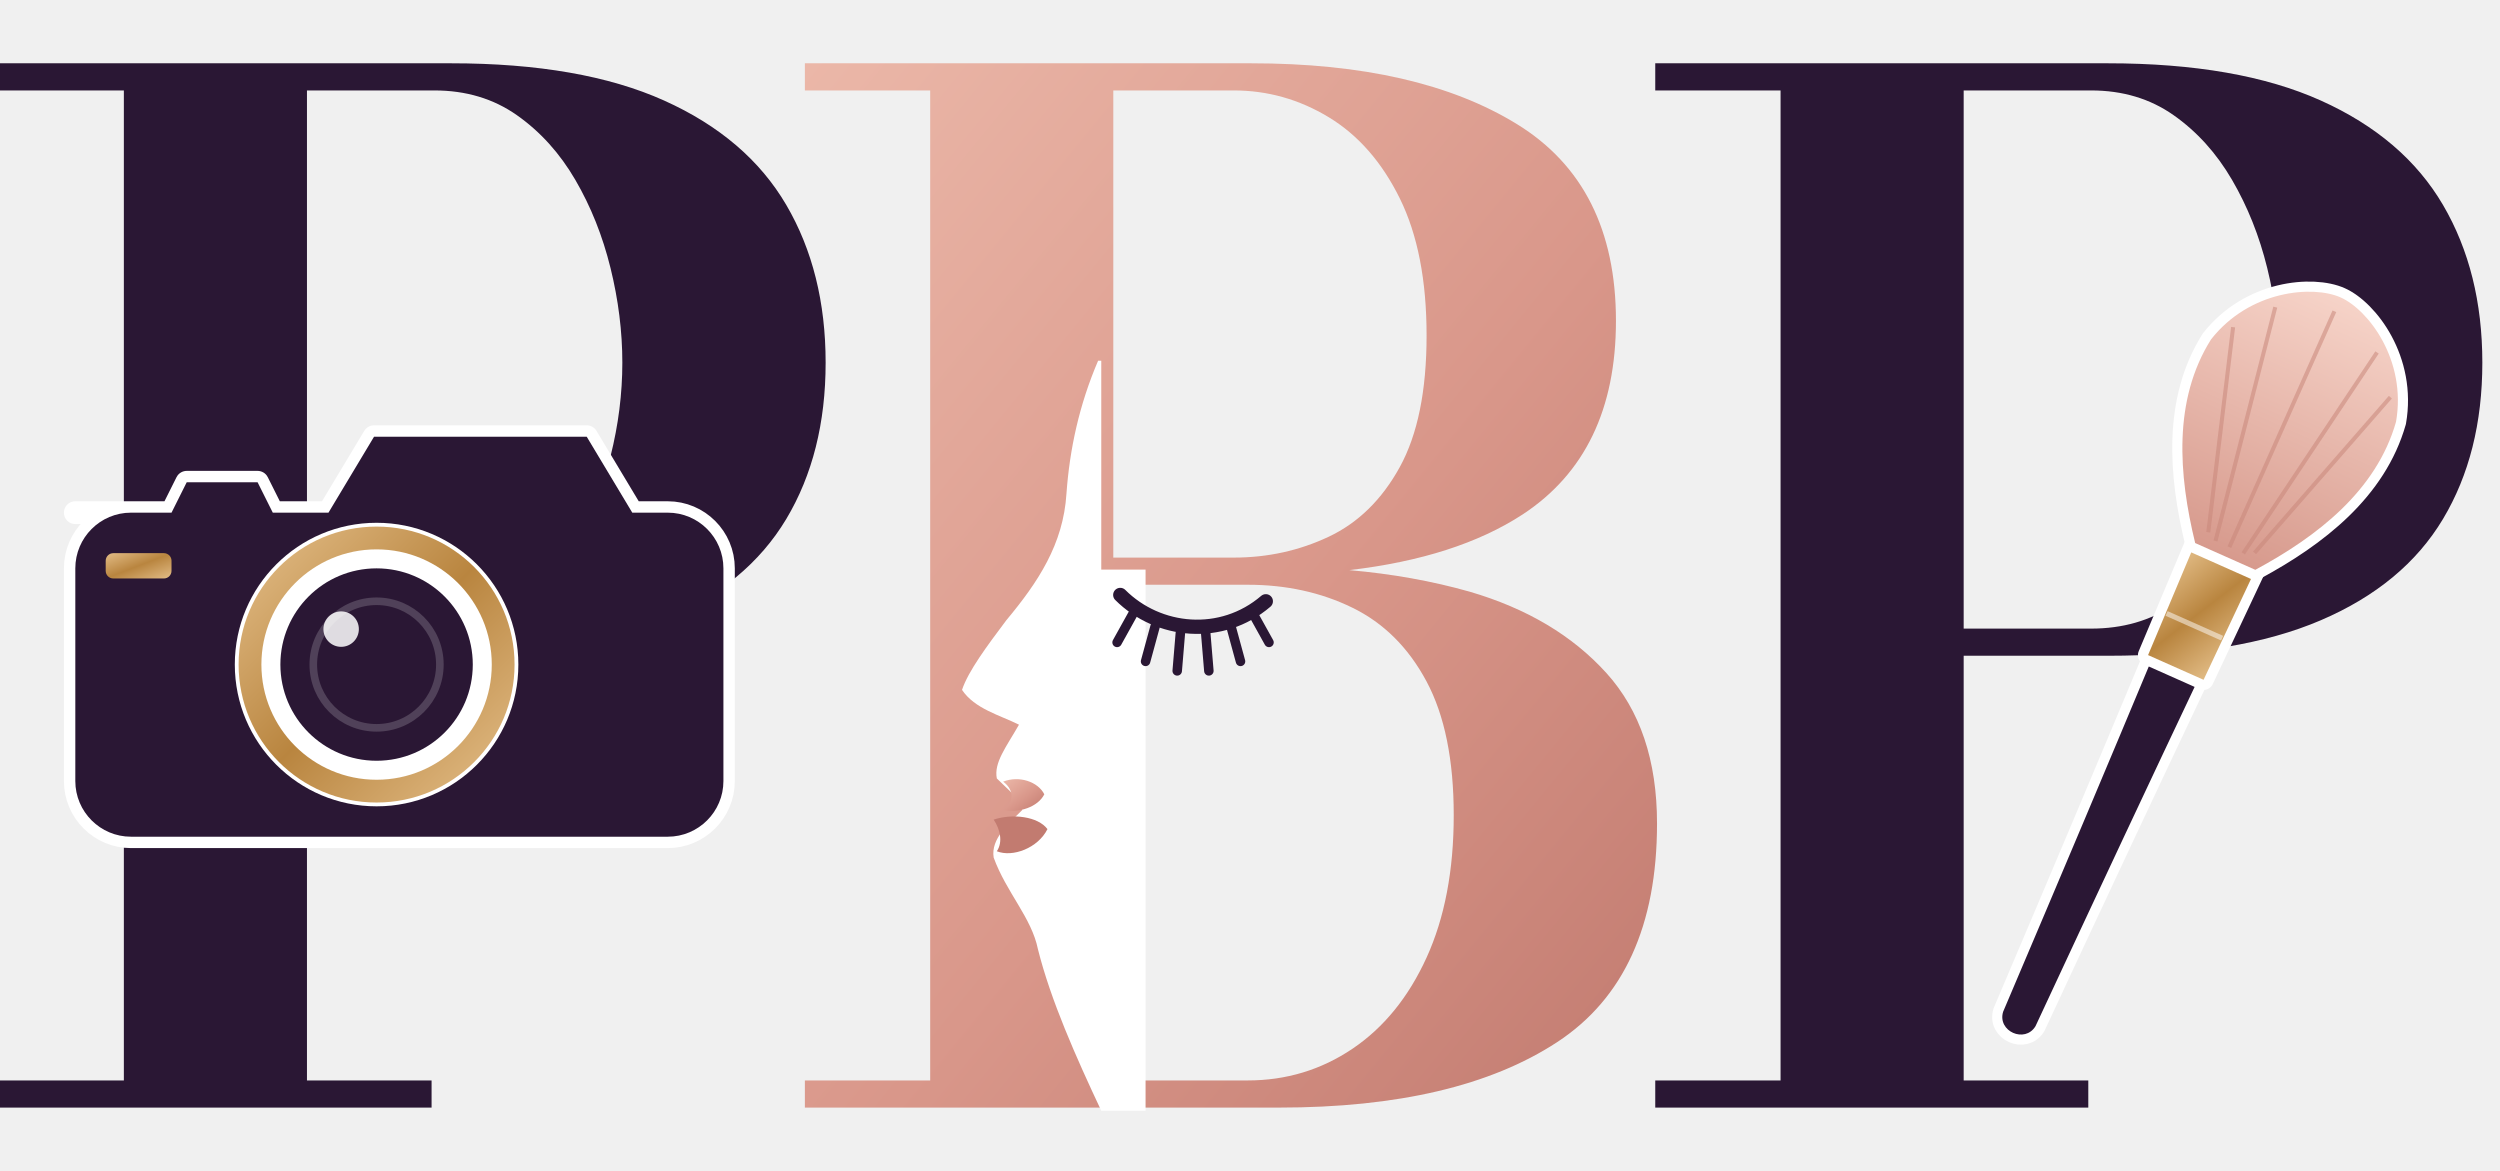
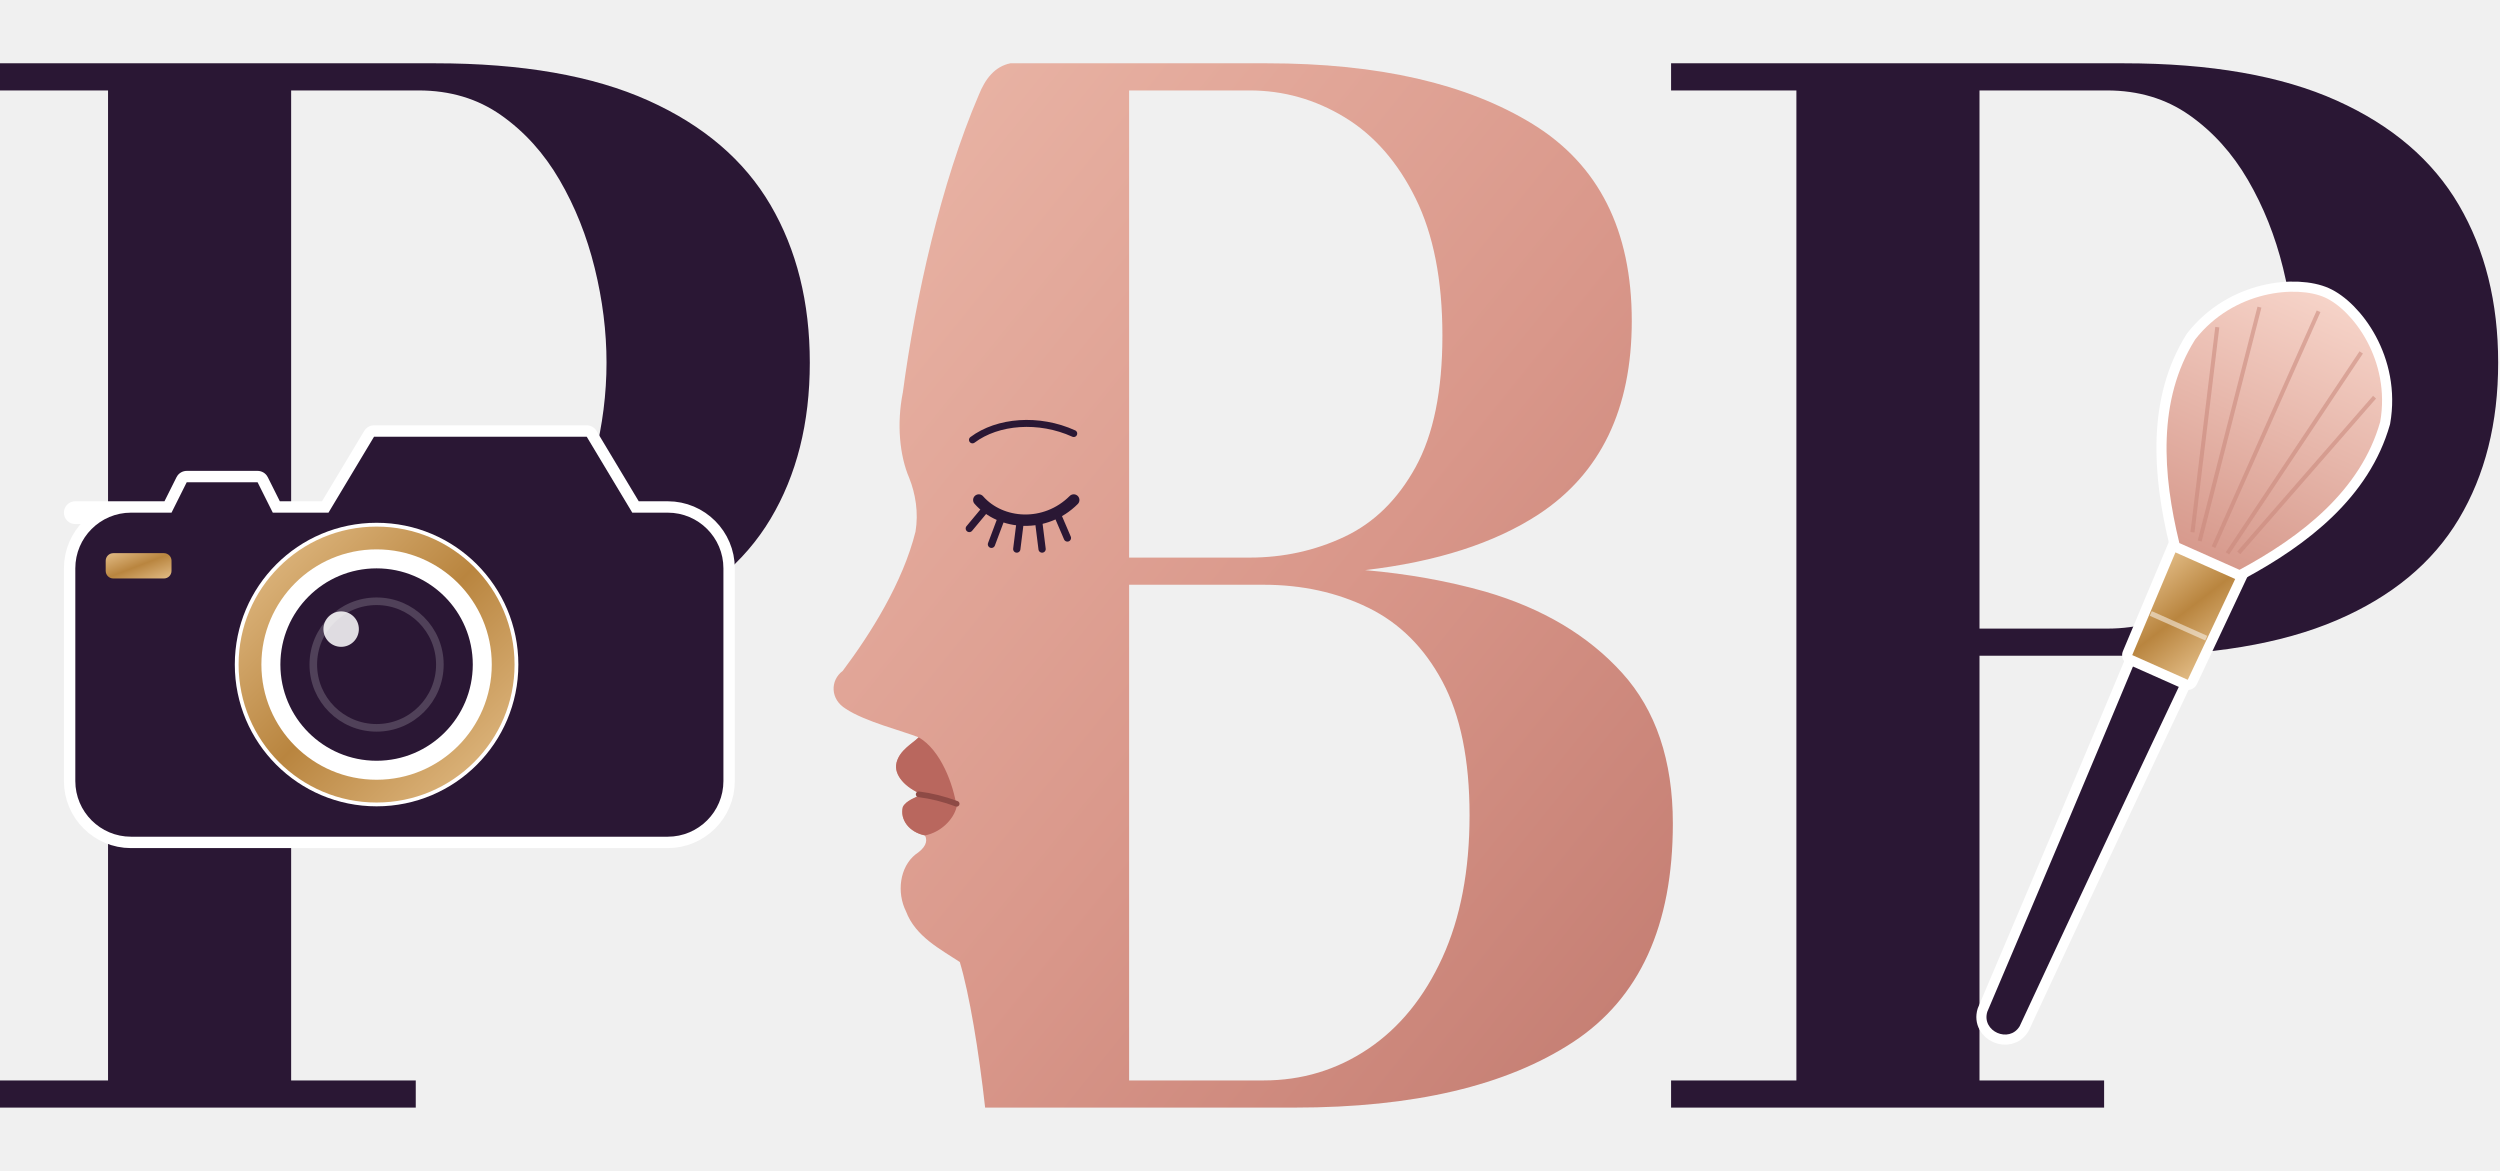
<svg xmlns="http://www.w3.org/2000/svg" viewBox="108 290 790 370" role="img" aria-label="Pics Beauty Pros">
  <defs>
    <linearGradient id="pbp-rose" x1="0" y1="0" x2="1" y2="1">
      <stop offset="0" stop-color="#EBB7A8" />
      <stop offset=".55" stop-color="#D9978A" />
      <stop offset="1" stop-color="#C27B70" />
    </linearGradient>
    <linearGradient id="pbp-gold" x1="0" y1="0" x2="1" y2="1">
      <stop offset="0" stop-color="#E2BC86" />
      <stop offset=".5" stop-color="#B9853F" />
      <stop offset="1" stop-color="#E2BC86" />
    </linearGradient>
    <linearGradient id="pbp-bristle" x1="0" y1="0" x2="0" y2="1">
      <stop offset="0" stop-color="#F6D3C8" />
      <stop offset="1" stop-color="#D79A8D" />
    </linearGradient>
  </defs>
-   <g transform="translate(96.1 0)">
+   <g transform="translate(91.1 0)">
    <path d="M11.44 310L154.44 310Q195.58 310 221.76 321.77Q247.94 333.54 260.37 354.77Q272.80 376 272.80 404.60L272.80 404.60Q272.80 433.20 260.37 453.99Q247.94 474.78 221.76 486Q195.58 497.22 154.44 497.22L154.44 497.22L108.90 497.22L108.90 631.42L148.28 631.42L148.28 640L11.44 640L11.44 631.42L51.04 631.42L51.04 318.58L11.44 318.58L11.44 310ZM108.90 318.58L108.90 488.64L149.16 488.64Q164.12 488.64 175.23 481.16Q186.34 473.68 193.71 461.36Q201.08 449.04 204.82 434.19Q208.56 419.34 208.56 404.60L208.56 404.60Q208.56 389.86 204.82 374.68Q201.08 359.50 193.71 346.85Q186.34 334.20 175.23 326.39Q164.12 318.58 149.16 318.58L149.16 318.58L108.90 318.58Z" fill="#2A1734" />
-     <path d="M416.06 640L266.24 640L266.24 631.42L305.84 631.42L305.84 318.58L266.24 318.58L266.24 310L407.26 310Q460.06 310 491.30 329.25Q522.54 348.50 522.54 391.40L522.54 391.40Q522.54 433.20 493.06 452.56L493.06 452.56Q472.16 466.20 438.28 470.16L438.28 470.16Q458.52 471.92 476.34 476.98L476.34 476.98Q503.40 484.90 519.46 502.61Q535.52 520.32 535.52 550.24L535.52 550.24Q535.52 598.64 503.95 619.32Q472.38 640 416.06 640L416.06 640ZM363.70 474.78L363.70 631.42L406.16 631.42Q424.42 631.42 439.27 621.41Q454.12 611.40 462.70 592.59Q471.28 573.78 471.28 547.60Q471.28 521.42 462.70 505.36Q454.12 489.30 439.27 482.04Q424.42 474.78 406.16 474.78L406.16 474.78L363.70 474.78ZM363.70 318.58L363.70 466.20L401.76 466.20Q417.82 466.20 431.79 459.60Q445.76 453 454.23 437.60Q462.70 422.20 462.70 396.02Q462.70 369.84 454.23 352.68Q445.76 335.52 431.79 327.05Q417.82 318.58 401.76 318.58L401.76 318.58L363.70 318.58Z" fill="url(#pbp-rose)" />
-     <path d="M534.96 310L677.96 310Q719.10 310 745.28 321.77Q771.46 333.54 783.89 354.77Q796.32 376 796.32 404.60L796.32 404.60Q796.32 433.20 783.89 453.99Q771.46 474.78 745.28 486Q719.10 497.22 677.96 497.22L677.96 497.22L632.42 497.22L632.42 631.42L671.80 631.42L671.80 640L534.96 640L534.96 631.42L574.56 631.42L574.56 318.58L534.96 318.58L534.96 310ZM632.42 318.58L632.42 488.64L672.68 488.64Q687.64 488.64 698.75 481.16Q709.86 473.68 717.23 461.36Q724.60 449.04 728.34 434.19Q732.08 419.34 732.08 404.60L732.08 404.60Q732.08 389.86 728.34 374.68Q724.60 359.50 717.23 346.85Q709.86 334.20 698.75 326.39Q687.64 318.58 672.68 318.58L672.68 318.58L632.42 318.58Z" fill="#2A1734" />
+     <path d="M426.1 640.0L328.2 640.0C326.2 622.0 323.2 604.0 320.2 594.0C314.2 590.0 306.2 586.0 303.2 578.0C300.2 572.0 301.2 564.0 306.2 560.0C309.2 558.0 310.2 556.0 309.2 554.0C304.2 553.0 301.2 549.0 302.2 545.0C303.2 543.0 306.2 542.0 308.2 541.0C303.2 539.0 299.2 535.0 300.2 531.0C301.2 527.0 305.2 525.0 307.2 523.0C302.2 521.0 290.2 518.0 284.2 514.0C279.2 511.0 279.2 505.0 283.2 502.0C292.2 490.0 302.2 474.0 306.2 458.0C307.2 452.0 306.2 446.0 304.2 441.0C301.2 434.0 300.2 424.0 302.2 414.0C306.2 384.0 314.2 348.0 326.2 320.0C328.2 315.0 331.2 311.0 336.2 310.0L417.26 310Q470.06 310 501.30 329.25Q532.54 348.50 532.54 391.40L532.54 391.40Q532.54 433.20 503.06 452.56L503.06 452.56Q482.16 466.20 448.28 470.16L448.28 470.16Q468.52 471.92 486.34 476.98L486.34 476.98Q513.40 484.90 529.46 502.61Q545.52 520.32 545.52 550.24L545.52 550.24Q545.52 598.64 513.95 619.32Q482.38 640 426.06 640L426.06 640ZM373.70 474.78L373.70 631.42L416.16 631.42Q434.42 631.42 449.27 621.41Q464.12 611.40 472.70 592.59Q481.28 573.78 481.28 547.60Q481.28 521.42 472.70 505.36Q464.12 489.30 449.27 482.04Q434.42 474.78 416.16 474.78L416.16 474.78L373.70 474.78ZM373.70 318.58L373.70 466.20L411.76 466.20Q427.82 466.20 441.79 459.60Q455.76 453 464.23 437.60Q472.70 422.20 472.70 396.02Q472.70 369.84 464.23 352.68Q455.76 335.52 441.79 327.05Q427.82 318.58 411.76 318.58L411.76 318.58L373.70 318.58Z" fill="url(#pbp-rose)" />
+     <path d="M544.96 310L687.96 310Q729.10 310 755.28 321.77Q781.46 333.54 793.89 354.77Q806.32 376 806.32 404.60L806.32 404.60Q806.32 433.20 793.89 453.99Q781.46 474.78 755.28 486Q729.10 497.22 687.96 497.22L687.96 497.22L642.42 497.22L642.42 631.42L681.80 631.42L681.80 640L544.96 640L544.96 631.42L584.56 631.42L584.56 318.58L544.96 318.58L544.96 310ZM642.42 318.58L642.42 488.64L682.68 488.64Q697.64 488.64 708.75 481.16Q719.86 473.68 727.23 461.36Q734.60 449.04 738.34 434.19Q742.08 419.34 742.08 404.60L742.08 404.60Q742.08 389.86 738.34 374.68Q734.60 359.50 727.23 346.85Q719.86 334.20 708.75 326.39Q697.64 318.58 682.68 318.58L682.68 318.58L642.42 318.58Z" fill="#2A1734" />
+     <path fill="#B9675E" d="M307.2 523 C305.2 525 301.2 527 300.2 531 C299.2 535 303.2 539 308.2 541 C306.2 542 303.2 543 302.2 545 C301.2 549 304.2 553 309.2 554 C314.2 553 318.2 549 319.2 545 C318.2 538 314.2 527 307.2 523 Z" />
+     <path fill="none" stroke="#8E4A45" stroke-width="1.8" stroke-linecap="round" d="M307.2 541 C311.2 541.5 315.2 542.5 319.2 544" />
+     <path fill="none" stroke="#2A1734" stroke-width="2.2" stroke-linecap="round" d="M324.2 429 C332.2 423 345.2 422 356.2 427" />
+     <path fill="none" stroke="#2A1734" stroke-width="3.6" stroke-linecap="round" d="M326.2 448 C333.2 456 347.2 457 356.2 448" />
+     <g stroke="#2A1734" stroke-width="2.3" stroke-linecap="round" fill="none">
+       <path d="M328.2 451 l-5 6" />
+       <path d="M333.2 454 l-3 8" />
+       <path d="M339.2 455.5 l-1 8" />
+       <path d="M345.2 455.5 l1 8" />
+       <path d="M351.2 453 l3 7" />
+     </g>
  </g>
  <g transform="translate(227 500) scale(.8) translate(-227 -500)">
    <g stroke="#FFFFFF" stroke-width="9" paint-order="stroke" stroke-linejoin="round">
      <path fill="#2A1734" d="M108 440 h38 l6 -12 h28 l6 12 h22 l18 -30 h84 l18 30 h14 a22 22 0 0 1 22 22 v84 a22 22 0 0 1 -22 22 h-212 a22 22 0 0 1 -22 -22 v-84 a22 22 0 0 1 22 -22 z" />
    </g>
    <circle cx="227" cy="500" r="56" fill="#FFFFFF" />
    <circle cx="227" cy="500" r="50" fill="none" stroke="url(#pbp-gold)" stroke-width="9" />
    <circle cx="227" cy="500" r="38" fill="#2A1734" />
    <circle cx="227" cy="500" r="25" fill="none" stroke="#fff" stroke-opacity=".18" stroke-width="3" />
    <circle cx="213" cy="486" r="7" fill="#fff" fill-opacity=".85" />
    <rect x="120" y="456" width="26" height="10" rx="3" fill="url(#pbp-gold)" />
  </g>
-   <path fill="#FFFFFF" d="M455 404 C449 418 446 432 445 446 C444 462 436 474 426 486 C420 494 414 502 412 508 C416 514 424 516 430 519 C426 526 422 531 423 536 C427 540 431 543 431 546 C427 550 421 555 422 561 C426 572 434 580 436 590 C440 606 448 624 456 641 L470 641 L470 470 L456 470 L456 404 Z" />
-   <path fill="url(#pbp-rose)" d="M425 537 C430 535 436 537 438 541 C436 545 430 547 425 546 C428 544 429 540 425 537 Z" />
-   <path fill="#C27B70" d="M422 549 C428 547 436 548 439 552 C436 558 428 561 423 559 C425 556 424 552 422 549 Z" />
-   <path fill="none" stroke="#2A1734" stroke-width="4.5" stroke-linecap="round" d="M462 478 C474 490 494 492 508 480" />
-   <g stroke="#2A1734" stroke-width="3" stroke-linecap="round" fill="none">
-     <path d="M466 484 l-5 9" />
-     <path d="M473 488 l-3 11" />
-     <path d="M481 490 l-1 12" />
-     <path d="M489 490 l1 12" />
-     <path d="M497 488 l3 11" />
-     <path d="M504 484 l5 9" />
-   </g>
-   <g transform="translate(746.1 612) rotate(24) scale(.8)">
+   <g transform="translate(741.1 612) rotate(24) scale(.8)">
    <g stroke="#FFFFFF" stroke-width="8" paint-order="stroke" stroke-linejoin="round">
      <path fill="#2A1734" d="M-7 0 C-8 -60 -9 -110 -10 -152 L10 -152 C9 -110 8 -60 7 0 C6 8 -6 8 -7 0 Z" />
      <path fill="url(#pbp-gold)" d="M-12 -152 L12 -152 L13 -200 L-13 -200 Z" />
      <path fill="url(#pbp-bristle)" d="M-13 -200 C-30 -222 -44 -248 -40 -276 C-34 -300 -12 -312 0 -312 C12 -312 34 -300 40 -276 C44 -248 30 -222 13 -200 Z" />
    </g>
    <g stroke="#C9877B" stroke-opacity=".55" stroke-width="1.6" fill="none">
      <path d="M0 -204 L0 -306" />
      <path d="M-6 -204 L-22 -298" />
      <path d="M6 -204 L22 -298" />
      <path d="M-10 -206 L-34 -284" />
      <path d="M10 -206 L34 -284" />
    </g>
    <path d="M-12 -170 h24" stroke="#fff" stroke-opacity=".5" stroke-width="2" />
  </g>
</svg>
